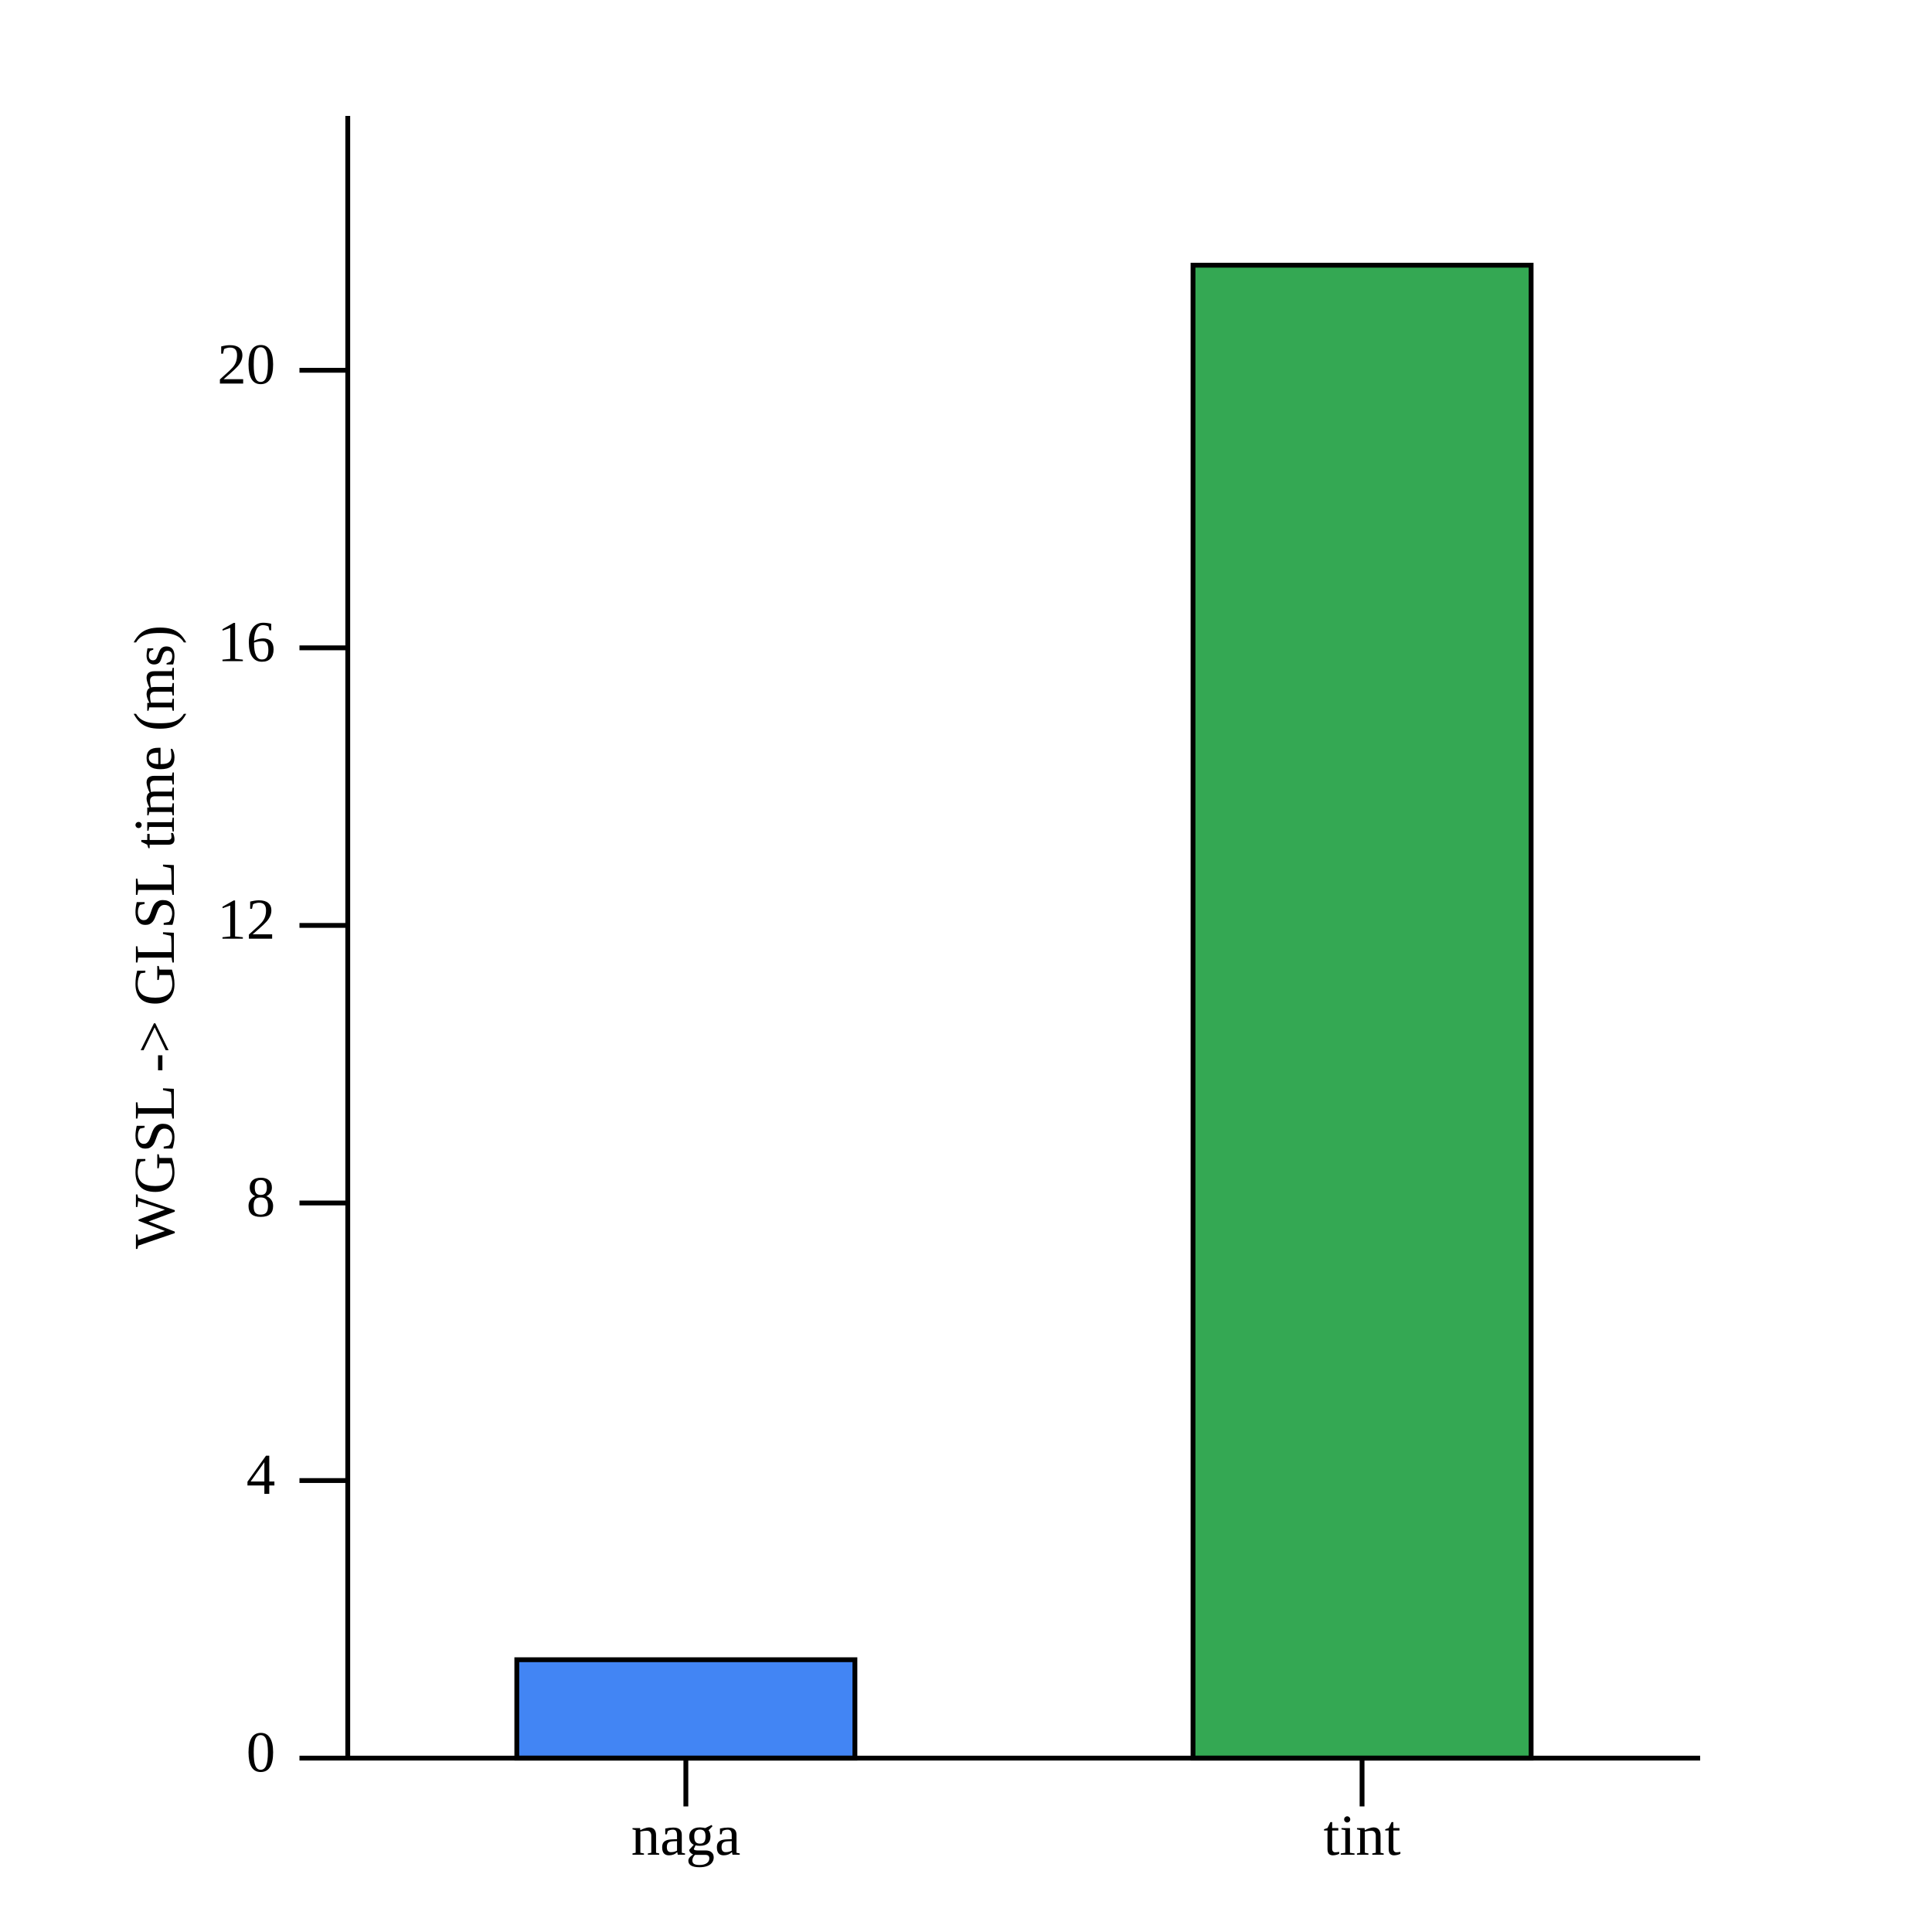
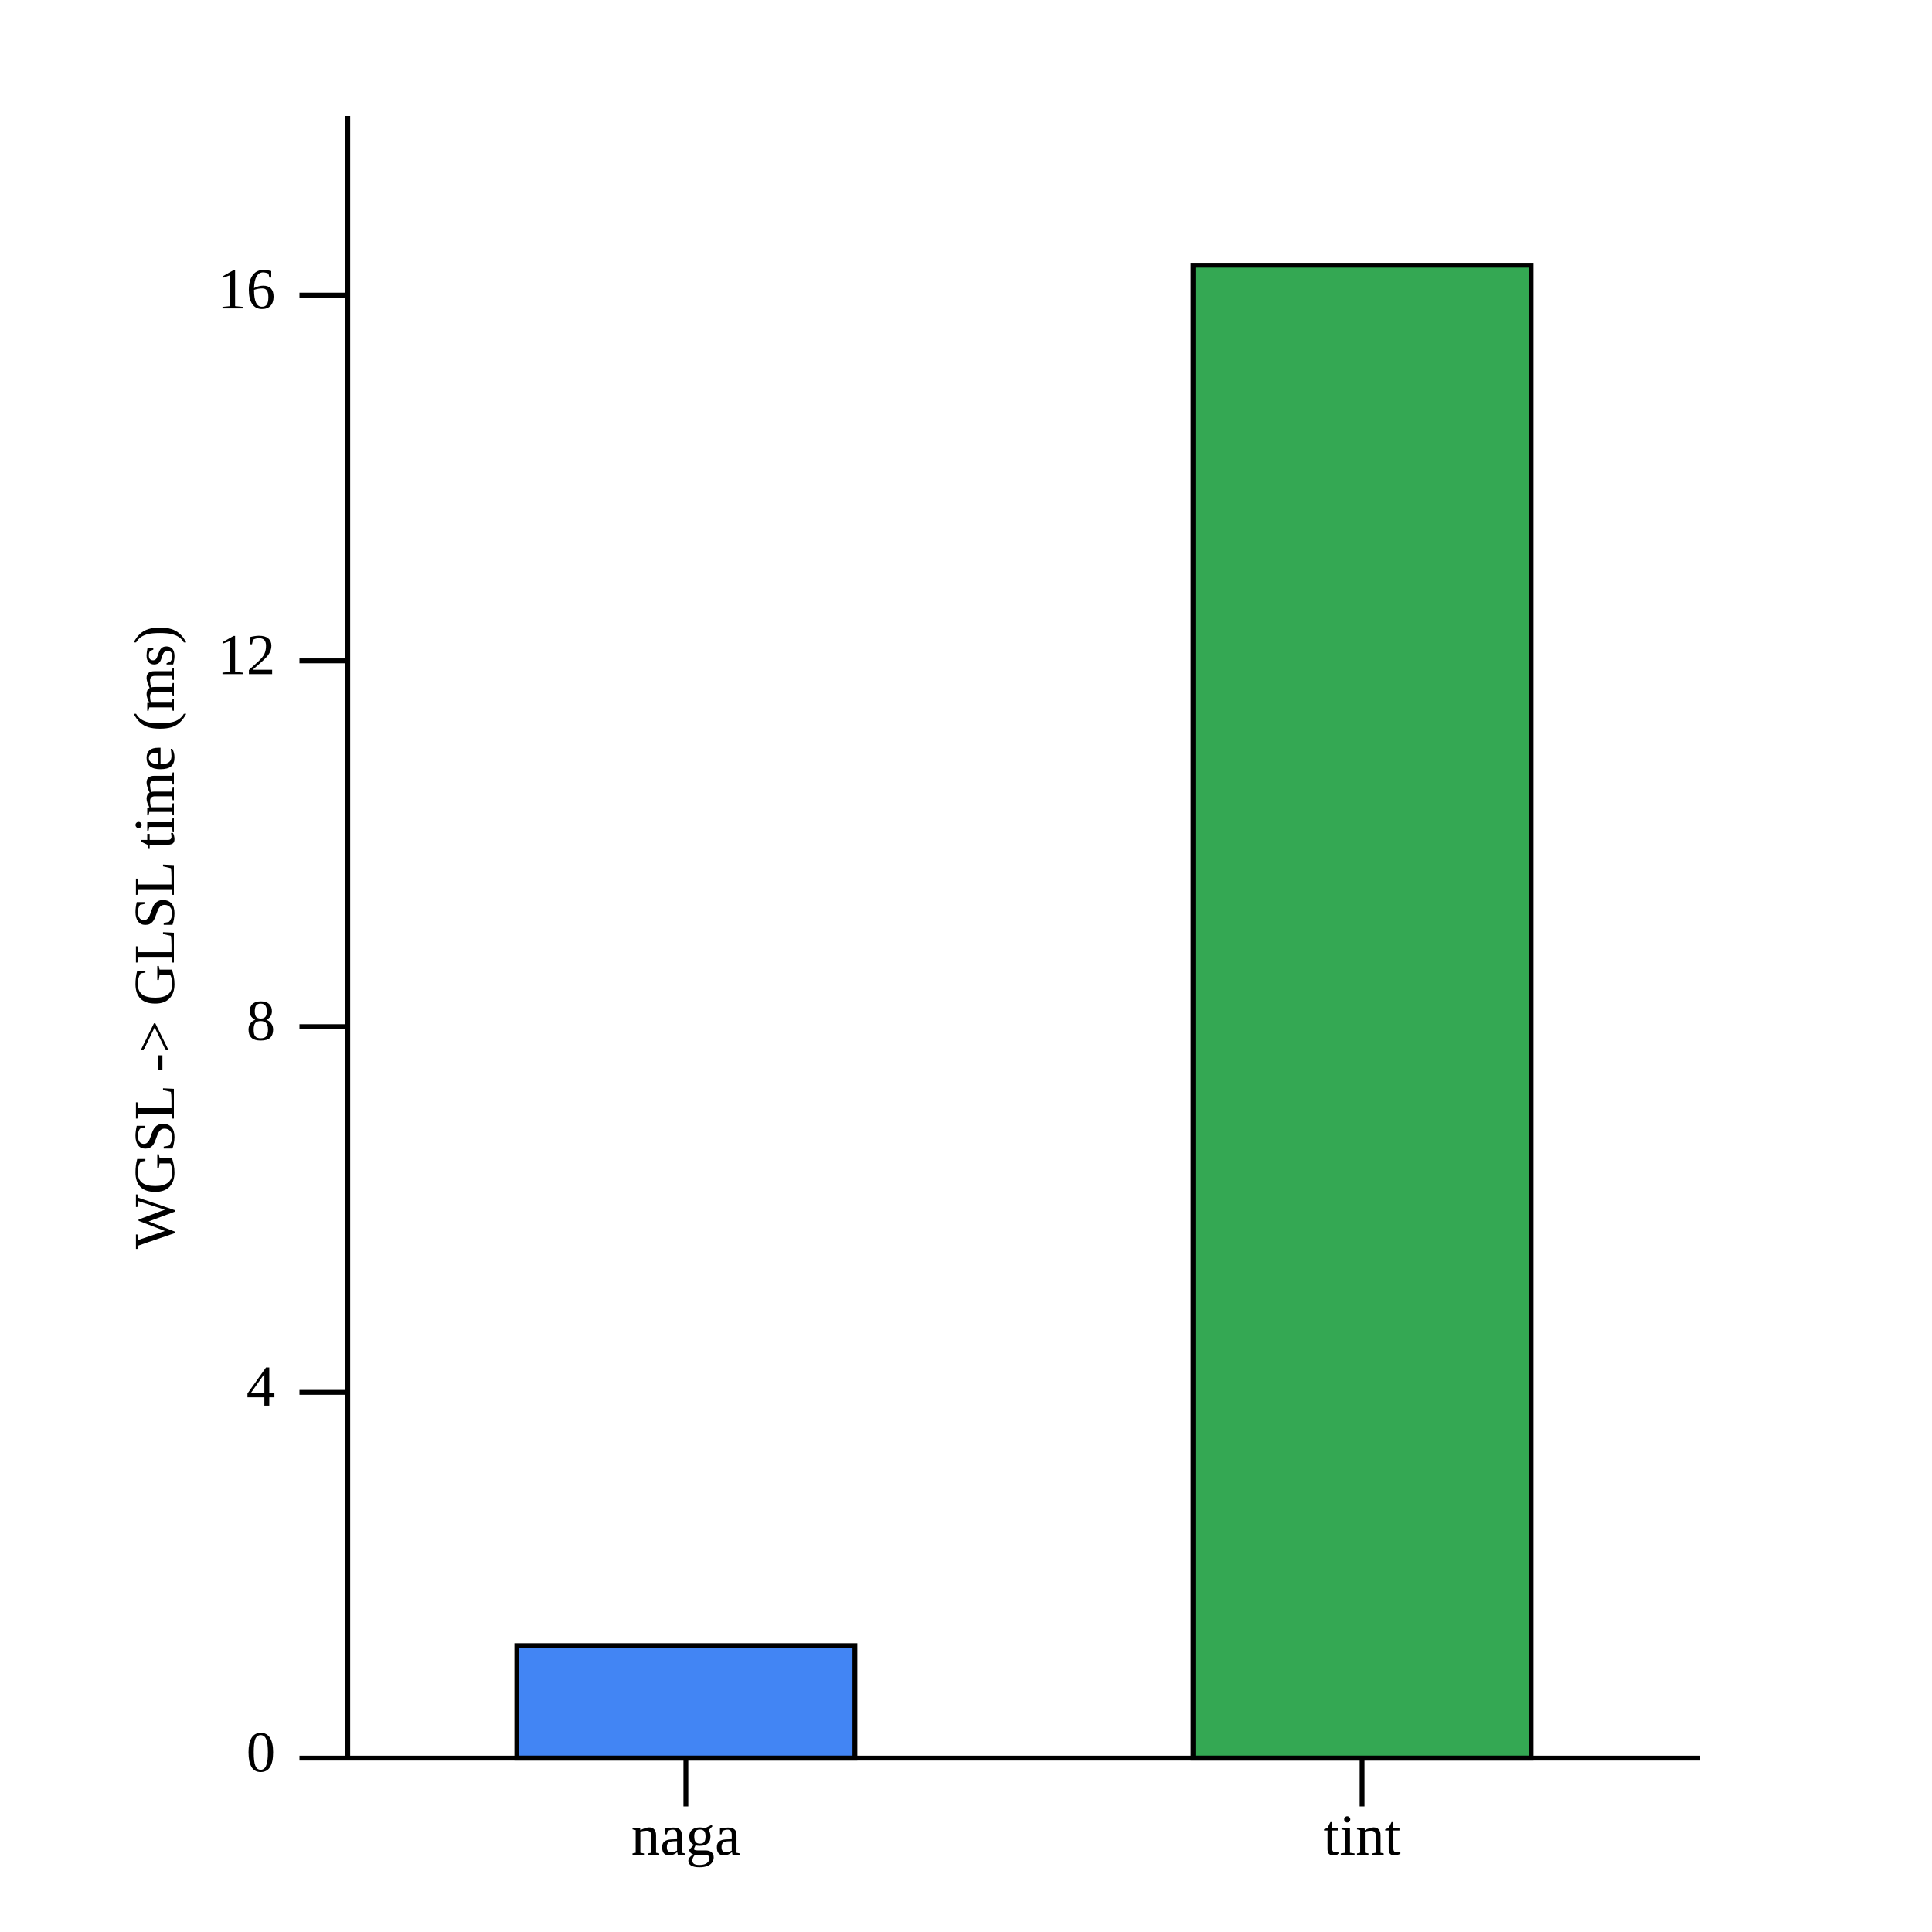
<svg xmlns="http://www.w3.org/2000/svg" viewBox="0 0 400 400">
  <g transform="translate(72, 364)">
    <g>
-       <rect fill="#4285F4" height="20.372" stroke="black" width="70" x="35" y="-20.372" />
+       <rect fill="#4285F4" height="23.285" stroke="black" width="70" x="35" y="-23.285" />
    </g>
    <g>
      <rect fill="#34A853" height="309.091" stroke="black" width="70" x="175" y="-309.091" />
    </g>
    <g>
      <g>
        <line stroke="black" stroke-width="1" x1="70" x2="70" y1="0" y2="10" />
        <line stroke="black" stroke-width="1" x1="210" x2="210" y1="0" y2="10" />
      </g>
      <line stroke="black" stroke-width="1" x1="0" x2="280" y1="0" y2="0" />
      <g>
        <text font-size="12" text-anchor="middle" x="70" y="20">
naga
</text>
        <text font-size="12" text-anchor="middle" x="210" y="20">
tint
</text>
      </g>
      <text font-size="12" text-anchor="middle" x="140" y="30">

</text>
    </g>
    <g>
      <g>
        <line stroke="black" stroke-width="1" x1="0" x2="-10" y1="-0" y2="-0" />
-         <line stroke="black" stroke-width="1" x1="0" x2="-10" y1="-57.468" y2="-57.468" />
-         <line stroke="black" stroke-width="1" x1="0" x2="-10" y1="-114.936" y2="-114.936" />
-         <line stroke="black" stroke-width="1" x1="0" x2="-10" y1="-172.404" y2="-172.404" />
-         <line stroke="black" stroke-width="1" x1="0" x2="-10" y1="-229.871" y2="-229.871" />
-         <line stroke="black" stroke-width="1" x1="0" x2="-10" y1="-287.339" y2="-287.339" />
+         <line stroke="black" stroke-width="1" x1="0" x2="-10" y1="-75.725" y2="-75.725" />
+         <line stroke="black" stroke-width="1" x1="0" x2="-10" y1="-151.45" y2="-151.45" />
+         <line stroke="black" stroke-width="1" x1="0" x2="-10" y1="-227.175" y2="-227.175" />
+         <line stroke="black" stroke-width="1" x1="0" x2="-10" y1="-302.9" y2="-302.9" />
      </g>
      <line stroke="black" stroke-width="1" x1="0" x2="0" y1="0" y2="-340" />
      <g>
        <text dominant-baseline="middle" font-size="12" text-anchor="end" x="-15" y="-0">
0
</text>
-         <text dominant-baseline="middle" font-size="12" text-anchor="end" x="-15" y="-57.468">
+         <text dominant-baseline="middle" font-size="12" text-anchor="end" x="-15" y="-75.725">
4
</text>
-         <text dominant-baseline="middle" font-size="12" text-anchor="end" x="-15" y="-114.936">
+         <text dominant-baseline="middle" font-size="12" text-anchor="end" x="-15" y="-151.45">
8
</text>
-         <text dominant-baseline="middle" font-size="12" text-anchor="end" x="-15" y="-172.404">
+         <text dominant-baseline="middle" font-size="12" text-anchor="end" x="-15" y="-227.175">
12
</text>
-         <text dominant-baseline="middle" font-size="12" text-anchor="end" x="-15" y="-229.871">
+         <text dominant-baseline="middle" font-size="12" text-anchor="end" x="-15" y="-302.9">
16
- </text>
-         <text dominant-baseline="middle" font-size="12" text-anchor="end" x="-15" y="-287.339">
- 20
</text>
      </g>
      <text font-size="12" text-anchor="middle" transform="rotate(-90 -24 -170)" x="-24" y="-182">
WGSL -&gt; GLSL time (ms)
</text>
    </g>
  </g>
</svg>
